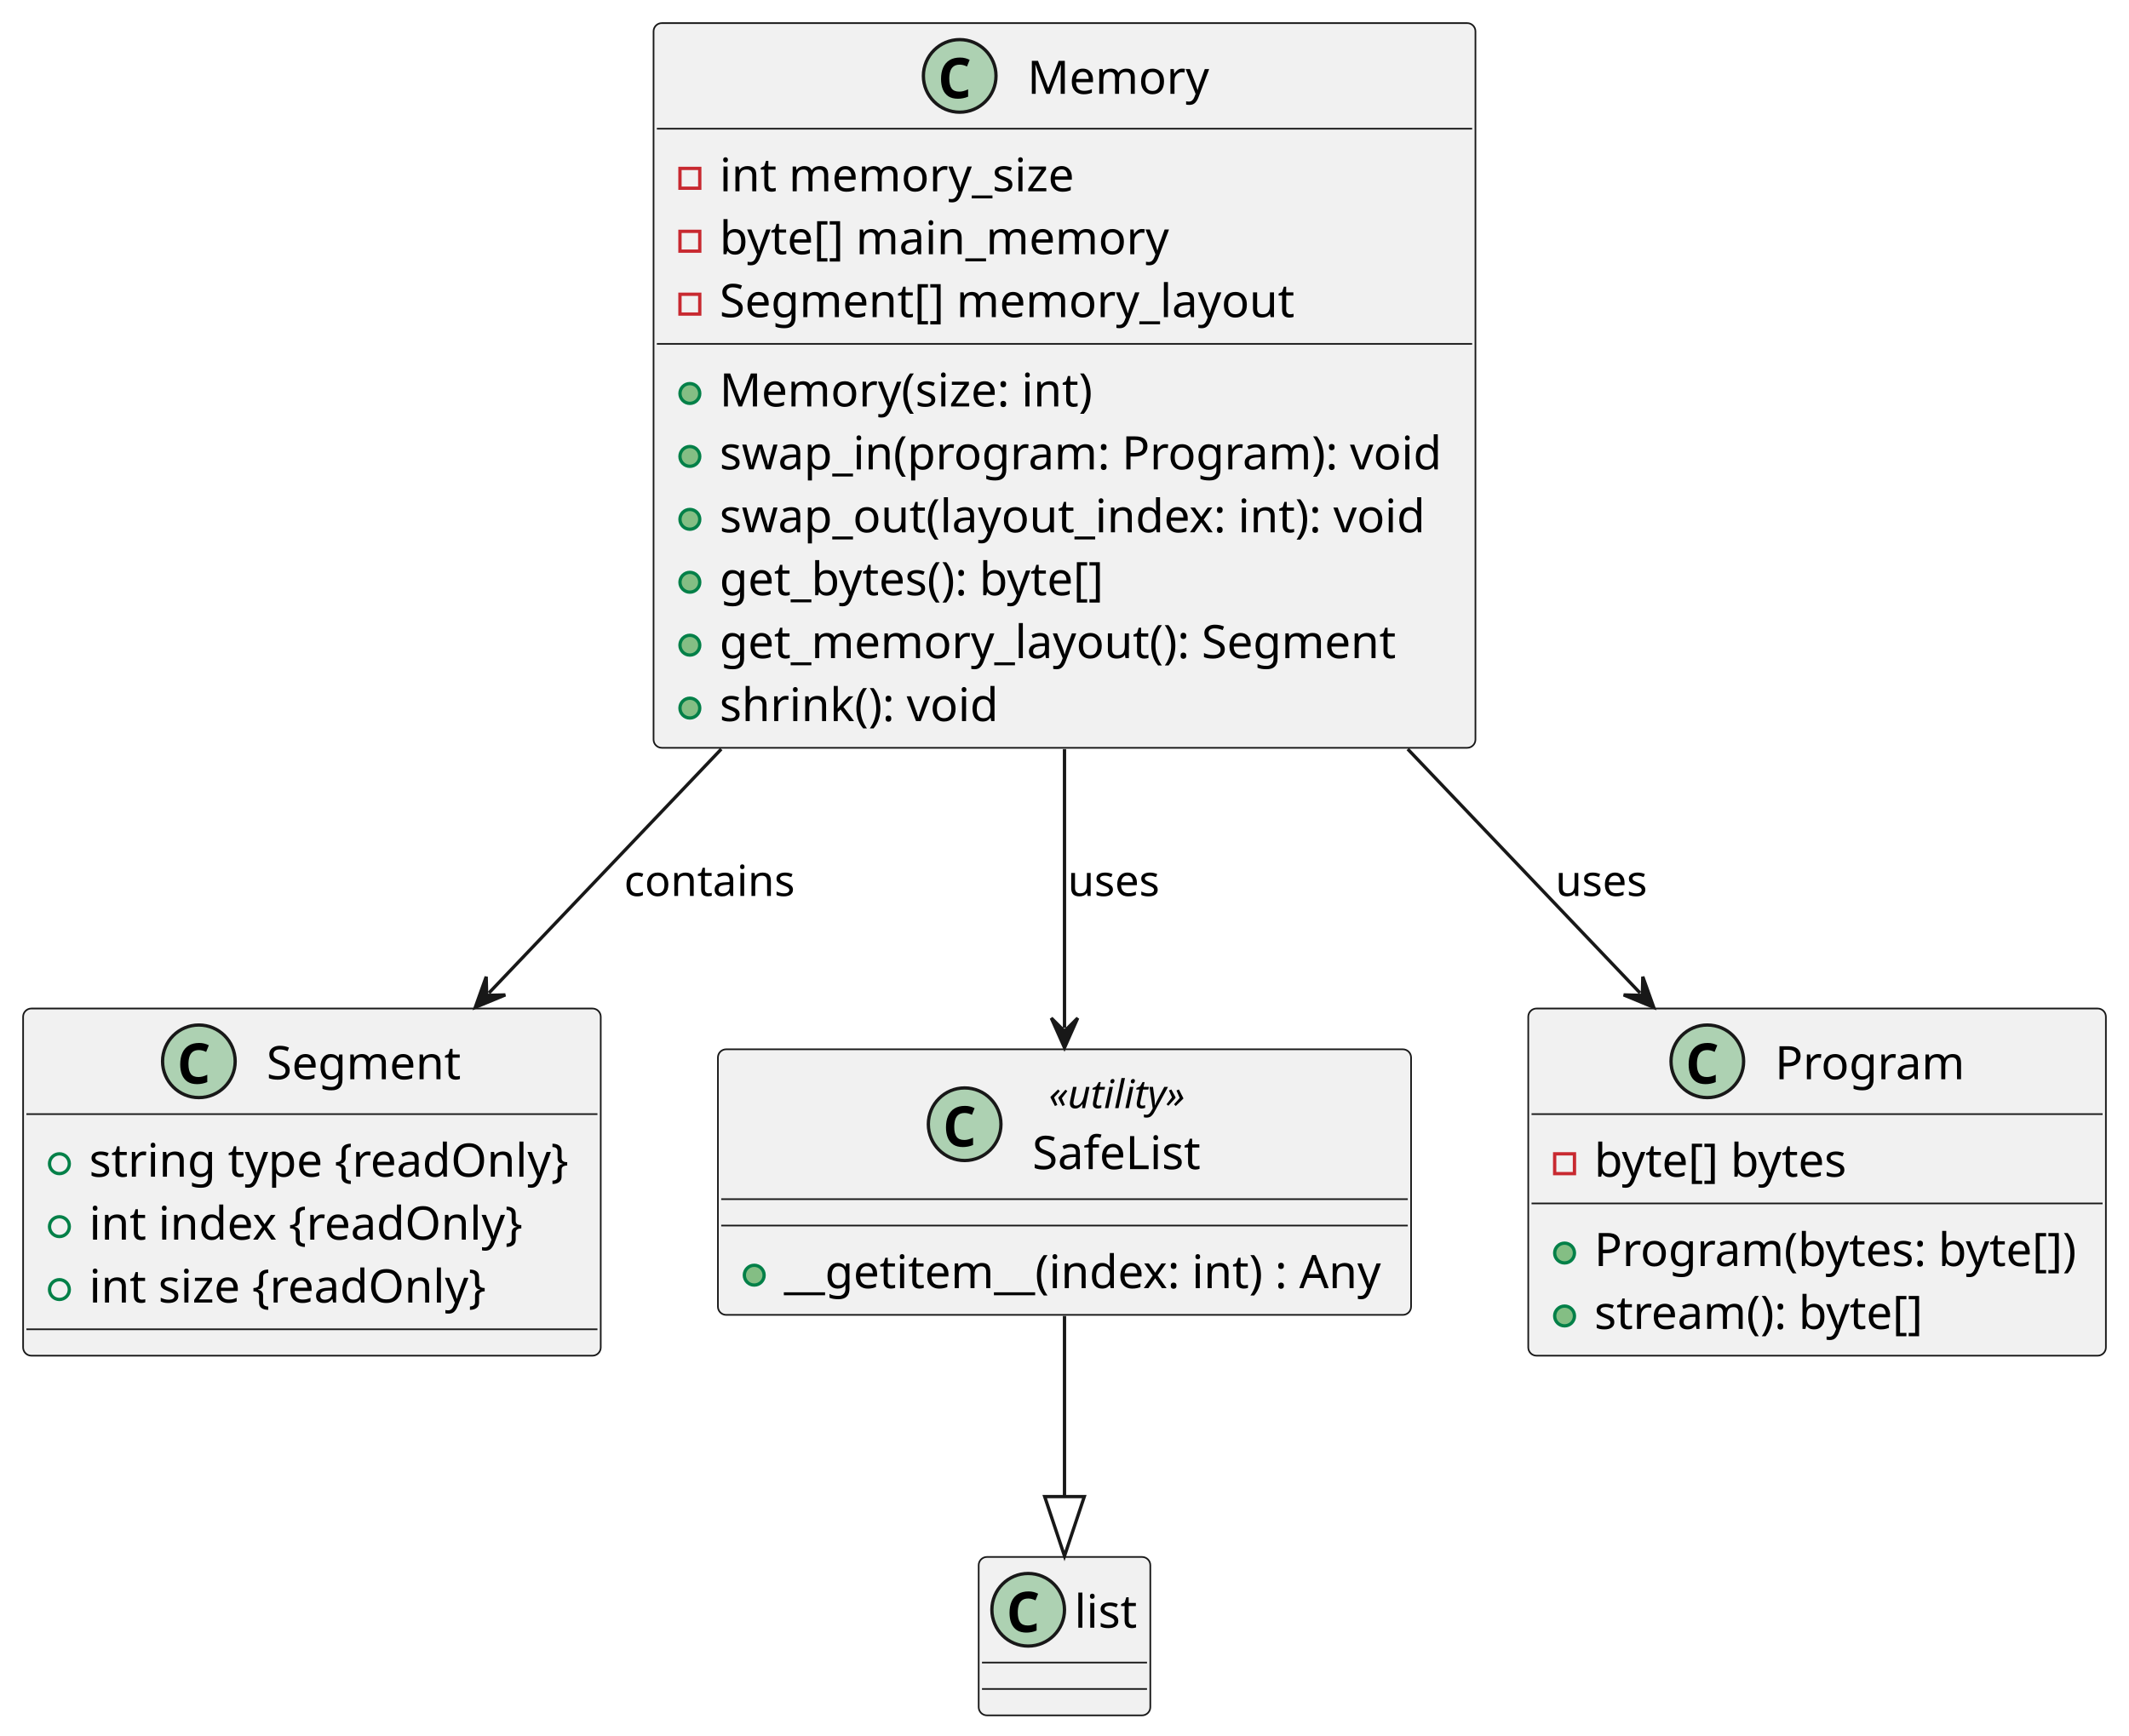
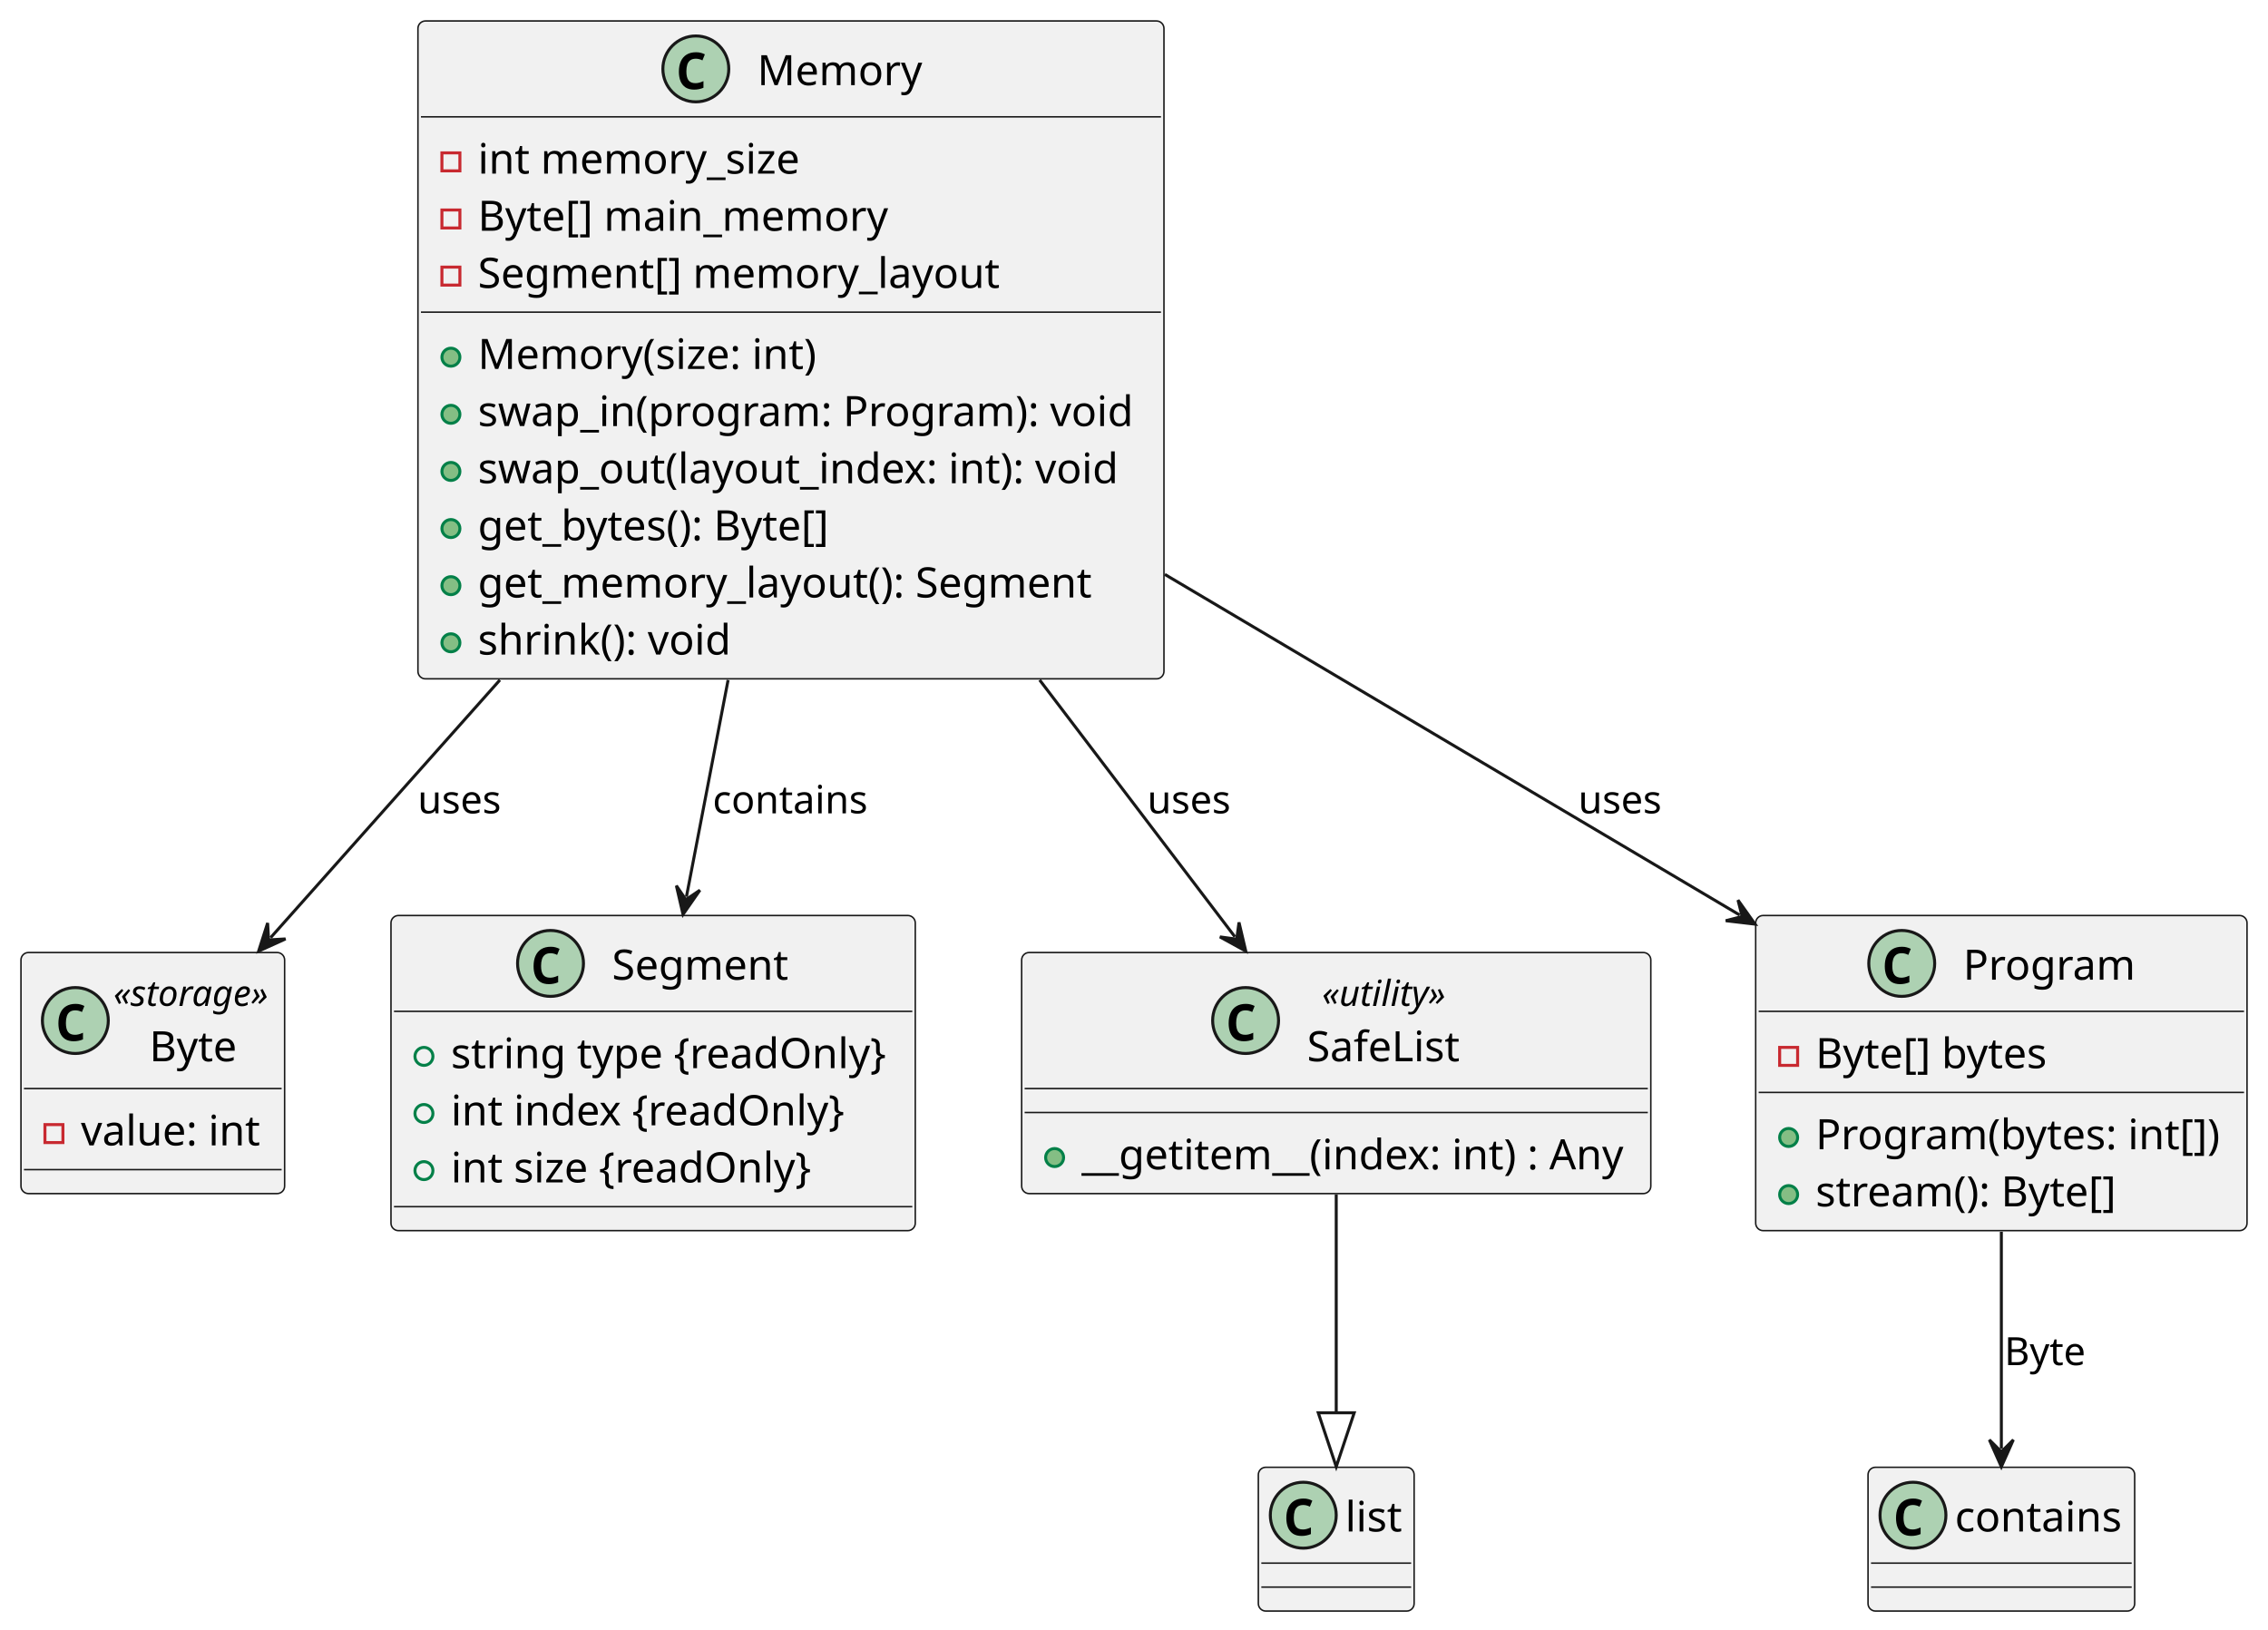
- <svg xmlns="http://www.w3.org/2000/svg" contentStyleType="text/css" height="526px" preserveAspectRatio="none" style="width:645px;height:526px;background:#FFFFFF;" version="1.1" viewBox="0 0 645 526" width="645px" zoomAndPan="magnify">
+ <svg xmlns="http://www.w3.org/2000/svg" contentStyleType="text/css" height="544px" preserveAspectRatio="none" style="width:757px;height:544px;background:#FFFFFF;" version="1.1" viewBox="0 0 757 544" width="757px" zoomAndPan="magnify">
  <defs />
  <g>
    <g id="elem_Memory">
-       <rect codeLine="1" fill="#F1F1F1" height="219.611" id="Memory" rx="2.5" ry="2.5" style="stroke:#181818;stroke-width:0.5;" width="249" x="198" y="7" />
-       <ellipse cx="290.75" cy="23" fill="#ADD1B2" rx="11" ry="11" style="stroke:#181818;stroke-width:1.0;" />
-       <path d="M290.219,29.922 Q288.469,29.922 287.328,29.188 Q286.203,28.438 285.641,27.094 Q285.094,25.734 285.094,23.938 Q285.094,21.906 285.75,20.453 Q286.406,19 287.688,18.219 Q288.969,17.438 290.844,17.438 Q291.734,17.438 292.406,17.625 Q293.078,17.797 293.766,18.141 L292.953,20.156 Q292.328,19.844 291.781,19.719 Q291.25,19.594 290.766,19.594 Q289.594,19.594 288.891,20.125 Q288.188,20.656 287.891,21.609 Q287.594,22.562 287.594,23.828 Q287.594,25.844 288.312,26.812 Q289.031,27.766 290.625,27.766 Q291.219,27.766 291.844,27.609 Q292.469,27.453 293.297,27.078 L293.297,29.297 Q292.562,29.609 291.766,29.766 Q290.984,29.922 290.219,29.922 Z " fill="#000000" />
-       <text fill="#000000" font-family="sans-serif" font-size="14" lengthAdjust="spacing" textLength="55" x="311.25" y="28.432">Memory</text>
-       <line style="stroke:#181818;stroke-width:0.5;" x1="199" x2="446" y1="39" y2="39" />
-       <rect fill="none" height="6" style="stroke:#C82930;stroke-width:1.0;" width="6" x="206" y="51.034" />
-       <text fill="#000000" font-family="sans-serif" font-size="14" lengthAdjust="spacing" textLength="109" x="218" y="57.966">int memory_size</text>
-       <rect fill="none" height="6" style="stroke:#C82930;stroke-width:1.0;" width="6" x="206" y="70.102" />
-       <text fill="#000000" font-family="sans-serif" font-size="14" lengthAdjust="spacing" textLength="138" x="218" y="77.034">byte[] main_memory</text>
-       <rect fill="none" height="6" style="stroke:#C82930;stroke-width:1.0;" width="6" x="206" y="89.17" />
-       <text fill="#000000" font-family="sans-serif" font-size="14" lengthAdjust="spacing" textLength="176" x="218" y="96.102">Segment[] memory_layout</text>
-       <line style="stroke:#181818;stroke-width:0.5;" x1="199" x2="446" y1="104.204" y2="104.204" />
-       <ellipse cx="209" cy="119.238" fill="#84BE84" rx="3" ry="3" style="stroke:#038048;stroke-width:1.0;" />
-       <text fill="#000000" font-family="sans-serif" font-size="14" lengthAdjust="spacing" textLength="115" x="218" y="123.17">Memory(size: int)</text>
-       <ellipse cx="209" cy="138.306" fill="#84BE84" rx="3" ry="3" style="stroke:#038048;stroke-width:1.0;" />
-       <text fill="#000000" font-family="sans-serif" font-size="14" lengthAdjust="spacing" textLength="223" x="218" y="142.238">swap_in(program: Program): void</text>
-       <ellipse cx="209" cy="157.374" fill="#84BE84" rx="3" ry="3" style="stroke:#038048;stroke-width:1.0;" />
-       <text fill="#000000" font-family="sans-serif" font-size="14" lengthAdjust="spacing" textLength="217" x="218" y="161.305">swap_out(layout_index: int): void</text>
-       <ellipse cx="209" cy="176.441" fill="#84BE84" rx="3" ry="3" style="stroke:#038048;stroke-width:1.0;" />
-       <text fill="#000000" font-family="sans-serif" font-size="14" lengthAdjust="spacing" textLength="119" x="218" y="180.373">get_bytes(): byte[]</text>
-       <ellipse cx="209" cy="195.509" fill="#84BE84" rx="3" ry="3" style="stroke:#038048;stroke-width:1.0;" />
-       <text fill="#000000" font-family="sans-serif" font-size="14" lengthAdjust="spacing" textLength="206" x="218" y="199.441">get_memory_layout(): Segment</text>
-       <ellipse cx="209" cy="214.577" fill="#84BE84" rx="3" ry="3" style="stroke:#038048;stroke-width:1.0;" />
-       <text fill="#000000" font-family="sans-serif" font-size="14" lengthAdjust="spacing" textLength="86" x="218" y="218.509">shrink(): void</text>
+       <rect codeLine="1" fill="#F1F1F1" height="219.611" id="Memory" rx="2.5" ry="2.5" style="stroke:#181818;stroke-width:0.5;" width="249" x="139.5" y="7" />
+       <ellipse cx="232.25" cy="23" fill="#ADD1B2" rx="11" ry="11" style="stroke:#181818;stroke-width:1.0;" />
+       <path d="M231.719,29.922 Q229.969,29.922 228.828,29.188 Q227.703,28.438 227.141,27.094 Q226.594,25.734 226.594,23.938 Q226.594,21.906 227.25,20.453 Q227.906,19 229.188,18.219 Q230.469,17.438 232.344,17.438 Q233.234,17.438 233.906,17.625 Q234.578,17.797 235.266,18.141 L234.453,20.156 Q233.828,19.844 233.281,19.719 Q232.75,19.594 232.266,19.594 Q231.094,19.594 230.391,20.125 Q229.688,20.656 229.391,21.609 Q229.094,22.562 229.094,23.828 Q229.094,25.844 229.812,26.812 Q230.531,27.766 232.125,27.766 Q232.719,27.766 233.344,27.609 Q233.969,27.453 234.797,27.078 L234.797,29.297 Q234.062,29.609 233.266,29.766 Q232.484,29.922 231.719,29.922 Z " fill="#000000" />
+       <text fill="#000000" font-family="sans-serif" font-size="14" lengthAdjust="spacing" textLength="55" x="252.75" y="28.432">Memory</text>
+       <line style="stroke:#181818;stroke-width:0.5;" x1="140.5" x2="387.5" y1="39" y2="39" />
+       <rect fill="none" height="6" style="stroke:#C82930;stroke-width:1.0;" width="6" x="147.5" y="51.034" />
+       <text fill="#000000" font-family="sans-serif" font-size="14" lengthAdjust="spacing" textLength="109" x="159.5" y="57.966">int memory_size</text>
+       <rect fill="none" height="6" style="stroke:#C82930;stroke-width:1.0;" width="6" x="147.5" y="70.102" />
+       <text fill="#000000" font-family="sans-serif" font-size="14" lengthAdjust="spacing" textLength="138" x="159.5" y="77.034">Byte[] main_memory</text>
+       <rect fill="none" height="6" style="stroke:#C82930;stroke-width:1.0;" width="6" x="147.5" y="89.17" />
+       <text fill="#000000" font-family="sans-serif" font-size="14" lengthAdjust="spacing" textLength="176" x="159.5" y="96.102">Segment[] memory_layout</text>
+       <line style="stroke:#181818;stroke-width:0.5;" x1="140.5" x2="387.5" y1="104.204" y2="104.204" />
+       <ellipse cx="150.5" cy="119.238" fill="#84BE84" rx="3" ry="3" style="stroke:#038048;stroke-width:1.0;" />
+       <text fill="#000000" font-family="sans-serif" font-size="14" lengthAdjust="spacing" textLength="115" x="159.5" y="123.17">Memory(size: int)</text>
+       <ellipse cx="150.5" cy="138.306" fill="#84BE84" rx="3" ry="3" style="stroke:#038048;stroke-width:1.0;" />
+       <text fill="#000000" font-family="sans-serif" font-size="14" lengthAdjust="spacing" textLength="223" x="159.5" y="142.238">swap_in(program: Program): void</text>
+       <ellipse cx="150.5" cy="157.374" fill="#84BE84" rx="3" ry="3" style="stroke:#038048;stroke-width:1.0;" />
+       <text fill="#000000" font-family="sans-serif" font-size="14" lengthAdjust="spacing" textLength="217" x="159.5" y="161.305">swap_out(layout_index: int): void</text>
+       <ellipse cx="150.5" cy="176.441" fill="#84BE84" rx="3" ry="3" style="stroke:#038048;stroke-width:1.0;" />
+       <text fill="#000000" font-family="sans-serif" font-size="14" lengthAdjust="spacing" textLength="119" x="159.5" y="180.373">get_bytes(): Byte[]</text>
+       <ellipse cx="150.5" cy="195.509" fill="#84BE84" rx="3" ry="3" style="stroke:#038048;stroke-width:1.0;" />
+       <text fill="#000000" font-family="sans-serif" font-size="14" lengthAdjust="spacing" textLength="206" x="159.5" y="199.441">get_memory_layout(): Segment</text>
+       <ellipse cx="150.5" cy="214.577" fill="#84BE84" rx="3" ry="3" style="stroke:#038048;stroke-width:1.0;" />
+       <text fill="#000000" font-family="sans-serif" font-size="14" lengthAdjust="spacing" textLength="86" x="159.5" y="218.509">shrink(): void</text>
+     </g>
+     <g id="elem_Byte">
+       <rect codeLine="14" fill="#F1F1F1" height="80.48" id="Byte" rx="2.5" ry="2.5" style="stroke:#181818;stroke-width:0.5;" width="88" x="7" y="317.97" />
+       <ellipse cx="25.15" cy="340.676" fill="#ADD1B2" rx="11" ry="11" style="stroke:#181818;stroke-width:1.0;" />
+       <path d="M24.619,347.598 Q22.869,347.598 21.728,346.863 Q20.603,346.113 20.041,344.77 Q19.494,343.41 19.494,341.613 Q19.494,339.582 20.15,338.129 Q20.806,336.676 22.087,335.895 Q23.369,335.113 25.244,335.113 Q26.134,335.113 26.806,335.301 Q27.478,335.473 28.166,335.817 L27.353,337.832 Q26.728,337.52 26.181,337.395 Q25.65,337.27 25.166,337.27 Q23.994,337.27 23.291,337.801 Q22.587,338.332 22.291,339.285 Q21.994,340.238 21.994,341.504 Q21.994,343.52 22.712,344.488 Q23.431,345.442 25.025,345.442 Q25.619,345.442 26.244,345.285 Q26.869,345.129 27.697,344.754 L27.697,346.973 Q26.962,347.285 26.166,347.442 Q25.384,347.598 24.619,347.598 Z " fill="#000000" />
+       <text fill="#000000" font-family="sans-serif" font-size="12" font-style="italic" lengthAdjust="spacing" textLength="53" x="37.85" y="335.798">«storage»</text>
+       <text fill="#000000" font-family="sans-serif" font-size="14" lengthAdjust="spacing" textLength="29" x="49.85" y="354.28">Byte</text>
+       <line style="stroke:#181818;stroke-width:0.5;" x1="8" x2="94" y1="363.382" y2="363.382" />
+       <rect fill="none" height="6" style="stroke:#C82930;stroke-width:1.0;" width="6" x="15" y="375.416" />
+       <text fill="#000000" font-family="sans-serif" font-size="14" lengthAdjust="spacing" textLength="62" x="27" y="382.348">value: int</text>
+       <line style="stroke:#181818;stroke-width:0.5;" x1="8" x2="94" y1="390.45" y2="390.45" />
    </g>
    <g id="elem_Segment">
-       <rect codeLine="14" fill="#F1F1F1" height="105.204" id="Segment" rx="2.5" ry="2.5" style="stroke:#181818;stroke-width:0.5;" width="175" x="7" y="305.61" />
-       <ellipse cx="60.25" cy="321.61" fill="#ADD1B2" rx="11" ry="11" style="stroke:#181818;stroke-width:1.0;" />
-       <path d="M59.719,328.532 Q57.969,328.532 56.828,327.798 Q55.703,327.048 55.141,325.704 Q54.594,324.344 54.594,322.548 Q54.594,320.516 55.25,319.063 Q55.906,317.61 57.188,316.829 Q58.469,316.048 60.344,316.048 Q61.234,316.048 61.906,316.235 Q62.578,316.407 63.266,316.751 L62.453,318.766 Q61.828,318.454 61.281,318.329 Q60.75,318.204 60.266,318.204 Q59.094,318.204 58.391,318.735 Q57.688,319.266 57.391,320.219 Q57.094,321.173 57.094,322.438 Q57.094,324.454 57.812,325.423 Q58.531,326.376 60.125,326.376 Q60.719,326.376 61.344,326.219 Q61.969,326.063 62.797,325.688 L62.797,327.907 Q62.062,328.219 61.266,328.376 Q60.484,328.532 59.719,328.532 Z " fill="#000000" />
-       <text fill="#000000" font-family="sans-serif" font-size="14" lengthAdjust="spacing" textLength="60" x="80.75" y="327.042">Segment</text>
-       <line style="stroke:#181818;stroke-width:0.5;" x1="8" x2="181" y1="337.61" y2="337.61" />
-       <ellipse cx="18" cy="352.644" fill="none" rx="3" ry="3" style="stroke:#038048;stroke-width:1.0;" />
-       <text fill="#000000" font-family="sans-serif" font-size="14" lengthAdjust="spacing" textLength="149" x="27" y="356.576">string type {readOnly}</text>
-       <ellipse cx="18" cy="371.712" fill="none" rx="3" ry="3" style="stroke:#038048;stroke-width:1.0;" />
-       <text fill="#000000" font-family="sans-serif" font-size="14" lengthAdjust="spacing" textLength="135" x="27" y="375.644">int index {readOnly}</text>
-       <ellipse cx="18" cy="390.78" fill="none" rx="3" ry="3" style="stroke:#038048;stroke-width:1.0;" />
-       <text fill="#000000" font-family="sans-serif" font-size="14" lengthAdjust="spacing" textLength="124" x="27" y="394.712">int size {readOnly}</text>
-       <line style="stroke:#181818;stroke-width:0.5;" x1="8" x2="181" y1="402.814" y2="402.814" />
+       <rect codeLine="18" fill="#F1F1F1" height="105.204" id="Segment" rx="2.5" ry="2.5" style="stroke:#181818;stroke-width:0.5;" width="175" x="130.5" y="305.61" />
+       <ellipse cx="183.75" cy="321.61" fill="#ADD1B2" rx="11" ry="11" style="stroke:#181818;stroke-width:1.0;" />
+       <path d="M183.219,328.532 Q181.469,328.532 180.328,327.798 Q179.203,327.048 178.641,325.704 Q178.094,324.344 178.094,322.548 Q178.094,320.516 178.75,319.063 Q179.406,317.61 180.688,316.829 Q181.969,316.048 183.844,316.048 Q184.734,316.048 185.406,316.235 Q186.078,316.407 186.766,316.751 L185.953,318.766 Q185.328,318.454 184.781,318.329 Q184.25,318.204 183.766,318.204 Q182.594,318.204 181.891,318.735 Q181.188,319.266 180.891,320.219 Q180.594,321.173 180.594,322.438 Q180.594,324.454 181.312,325.423 Q182.031,326.376 183.625,326.376 Q184.219,326.376 184.844,326.219 Q185.469,326.063 186.297,325.688 L186.297,327.907 Q185.562,328.219 184.766,328.376 Q183.984,328.532 183.219,328.532 Z " fill="#000000" />
+       <text fill="#000000" font-family="sans-serif" font-size="14" lengthAdjust="spacing" textLength="60" x="204.25" y="327.042">Segment</text>
+       <line style="stroke:#181818;stroke-width:0.5;" x1="131.5" x2="304.5" y1="337.61" y2="337.61" />
+       <ellipse cx="141.5" cy="352.644" fill="none" rx="3" ry="3" style="stroke:#038048;stroke-width:1.0;" />
+       <text fill="#000000" font-family="sans-serif" font-size="14" lengthAdjust="spacing" textLength="149" x="150.5" y="356.576">string type {readOnly}</text>
+       <ellipse cx="141.5" cy="371.712" fill="none" rx="3" ry="3" style="stroke:#038048;stroke-width:1.0;" />
+       <text fill="#000000" font-family="sans-serif" font-size="14" lengthAdjust="spacing" textLength="135" x="150.5" y="375.644">int index {readOnly}</text>
+       <ellipse cx="141.5" cy="390.78" fill="none" rx="3" ry="3" style="stroke:#038048;stroke-width:1.0;" />
+       <text fill="#000000" font-family="sans-serif" font-size="14" lengthAdjust="spacing" textLength="124" x="150.5" y="394.712">int size {readOnly}</text>
+       <line style="stroke:#181818;stroke-width:0.5;" x1="131.5" x2="304.5" y1="402.814" y2="402.814" />
    </g>
    <g id="elem_SafeList">
-       <rect codeLine="20" fill="#F1F1F1" height="80.48" id="SafeList" rx="2.5" ry="2.5" style="stroke:#181818;stroke-width:0.5;" width="210" x="217.5" y="317.97" />
-       <ellipse cx="292.25" cy="340.676" fill="#ADD1B2" rx="11" ry="11" style="stroke:#181818;stroke-width:1.0;" />
-       <path d="M291.719,347.598 Q289.969,347.598 288.828,346.863 Q287.703,346.113 287.141,344.77 Q286.594,343.41 286.594,341.613 Q286.594,339.582 287.25,338.129 Q287.906,336.676 289.188,335.895 Q290.469,335.113 292.344,335.113 Q293.234,335.113 293.906,335.301 Q294.578,335.473 295.266,335.817 L294.453,337.832 Q293.828,337.52 293.281,337.395 Q292.75,337.27 292.266,337.27 Q291.094,337.27 290.391,337.801 Q289.688,338.332 289.391,339.285 Q289.094,340.238 289.094,341.504 Q289.094,343.52 289.812,344.488 Q290.531,345.442 292.125,345.442 Q292.719,345.442 293.344,345.285 Q293.969,345.129 294.797,344.754 L294.797,346.973 Q294.062,347.285 293.266,347.442 Q292.484,347.598 291.719,347.598 Z " fill="#000000" />
-       <text fill="#000000" font-family="sans-serif" font-size="12" font-style="italic" lengthAdjust="spacing" textLength="42" x="317.75" y="335.798">«utility»</text>
-       <text fill="#000000" font-family="sans-serif" font-size="14" lengthAdjust="spacing" textLength="52" x="312.75" y="354.28">SafeList</text>
-       <line style="stroke:#181818;stroke-width:0.5;" x1="218.5" x2="426.5" y1="363.382" y2="363.382" />
-       <line style="stroke:#181818;stroke-width:0.5;" x1="218.5" x2="426.5" y1="371.382" y2="371.382" />
-       <ellipse cx="228.5" cy="386.416" fill="#84BE84" rx="3" ry="3" style="stroke:#038048;stroke-width:1.0;" />
-       <text fill="#000000" font-family="sans-serif" font-size="14" lengthAdjust="spacing" textLength="184" x="237.5" y="390.348">__getitem__(index: int) : Any</text>
+       <rect codeLine="24" fill="#F1F1F1" height="80.48" id="SafeList" rx="2.5" ry="2.5" style="stroke:#181818;stroke-width:0.5;" width="210" x="341" y="317.97" />
+       <ellipse cx="415.75" cy="340.676" fill="#ADD1B2" rx="11" ry="11" style="stroke:#181818;stroke-width:1.0;" />
+       <path d="M415.219,347.598 Q413.469,347.598 412.328,346.863 Q411.203,346.113 410.641,344.77 Q410.094,343.41 410.094,341.613 Q410.094,339.582 410.75,338.129 Q411.406,336.676 412.688,335.895 Q413.969,335.113 415.844,335.113 Q416.734,335.113 417.406,335.301 Q418.078,335.473 418.766,335.817 L417.953,337.832 Q417.328,337.52 416.781,337.395 Q416.25,337.27 415.766,337.27 Q414.594,337.27 413.891,337.801 Q413.188,338.332 412.891,339.285 Q412.594,340.238 412.594,341.504 Q412.594,343.52 413.312,344.488 Q414.031,345.442 415.625,345.442 Q416.219,345.442 416.844,345.285 Q417.469,345.129 418.297,344.754 L418.297,346.973 Q417.562,347.285 416.766,347.442 Q415.984,347.598 415.219,347.598 Z " fill="#000000" />
+       <text fill="#000000" font-family="sans-serif" font-size="12" font-style="italic" lengthAdjust="spacing" textLength="42" x="441.25" y="335.798">«utility»</text>
+       <text fill="#000000" font-family="sans-serif" font-size="14" lengthAdjust="spacing" textLength="52" x="436.25" y="354.28">SafeList</text>
+       <line style="stroke:#181818;stroke-width:0.5;" x1="342" x2="550" y1="363.382" y2="363.382" />
+       <line style="stroke:#181818;stroke-width:0.5;" x1="342" x2="550" y1="371.382" y2="371.382" />
+       <ellipse cx="352" cy="386.416" fill="#84BE84" rx="3" ry="3" style="stroke:#038048;stroke-width:1.0;" />
+       <text fill="#000000" font-family="sans-serif" font-size="14" lengthAdjust="spacing" textLength="184" x="361" y="390.348">__getitem__(index: int) : Any</text>
    </g>
    <g id="elem_Program">
-       <rect codeLine="24" fill="#F1F1F1" height="105.204" id="Program" rx="2.5" ry="2.5" style="stroke:#181818;stroke-width:0.5;" width="175" x="463" y="305.61" />
-       <ellipse cx="517.25" cy="321.61" fill="#ADD1B2" rx="11" ry="11" style="stroke:#181818;stroke-width:1.0;" />
-       <path d="M516.719,328.532 Q514.969,328.532 513.828,327.798 Q512.703,327.048 512.141,325.704 Q511.594,324.344 511.594,322.548 Q511.594,320.516 512.25,319.063 Q512.906,317.61 514.188,316.829 Q515.469,316.048 517.344,316.048 Q518.234,316.048 518.906,316.235 Q519.578,316.407 520.266,316.751 L519.453,318.766 Q518.828,318.454 518.281,318.329 Q517.75,318.204 517.266,318.204 Q516.094,318.204 515.391,318.735 Q514.688,319.266 514.391,320.219 Q514.094,321.173 514.094,322.438 Q514.094,324.454 514.812,325.423 Q515.531,326.376 517.125,326.376 Q517.719,326.376 518.344,326.219 Q518.969,326.063 519.797,325.688 L519.797,327.907 Q519.062,328.219 518.266,328.376 Q517.484,328.532 516.719,328.532 Z " fill="#000000" />
-       <text fill="#000000" font-family="sans-serif" font-size="14" lengthAdjust="spacing" textLength="58" x="537.75" y="327.042">Program</text>
-       <line style="stroke:#181818;stroke-width:0.5;" x1="464" x2="637" y1="337.61" y2="337.61" />
-       <rect fill="none" height="6" style="stroke:#C82930;stroke-width:1.0;" width="6" x="471" y="349.644" />
-       <text fill="#000000" font-family="sans-serif" font-size="14" lengthAdjust="spacing" textLength="79" x="483" y="356.576">byte[] bytes</text>
-       <line style="stroke:#181818;stroke-width:0.5;" x1="464" x2="637" y1="364.678" y2="364.678" />
-       <ellipse cx="474" cy="379.712" fill="#84BE84" rx="3" ry="3" style="stroke:#038048;stroke-width:1.0;" />
-       <text fill="#000000" font-family="sans-serif" font-size="14" lengthAdjust="spacing" textLength="149" x="483" y="383.644">Program(bytes: byte[])</text>
-       <ellipse cx="474" cy="398.78" fill="#84BE84" rx="3" ry="3" style="stroke:#038048;stroke-width:1.0;" />
-       <text fill="#000000" font-family="sans-serif" font-size="14" lengthAdjust="spacing" textLength="102" x="483" y="402.712">stream(): byte[]</text>
+       <rect codeLine="28" fill="#F1F1F1" height="105.204" id="Program" rx="2.5" ry="2.5" style="stroke:#181818;stroke-width:0.5;" width="164" x="586" y="305.61" />
+       <ellipse cx="634.75" cy="321.61" fill="#ADD1B2" rx="11" ry="11" style="stroke:#181818;stroke-width:1.0;" />
+       <path d="M634.219,328.532 Q632.469,328.532 631.328,327.798 Q630.203,327.048 629.641,325.704 Q629.094,324.344 629.094,322.548 Q629.094,320.516 629.75,319.063 Q630.406,317.61 631.688,316.829 Q632.969,316.048 634.844,316.048 Q635.734,316.048 636.406,316.235 Q637.078,316.407 637.766,316.751 L636.953,318.766 Q636.328,318.454 635.781,318.329 Q635.25,318.204 634.766,318.204 Q633.594,318.204 632.891,318.735 Q632.188,319.266 631.891,320.219 Q631.594,321.173 631.594,322.438 Q631.594,324.454 632.312,325.423 Q633.031,326.376 634.625,326.376 Q635.219,326.376 635.844,326.219 Q636.469,326.063 637.297,325.688 L637.297,327.907 Q636.562,328.219 635.766,328.376 Q634.984,328.532 634.219,328.532 Z " fill="#000000" />
+       <text fill="#000000" font-family="sans-serif" font-size="14" lengthAdjust="spacing" textLength="58" x="655.25" y="327.042">Program</text>
+       <line style="stroke:#181818;stroke-width:0.5;" x1="587" x2="749" y1="337.61" y2="337.61" />
+       <rect fill="none" height="6" style="stroke:#C82930;stroke-width:1.0;" width="6" x="594" y="349.644" />
+       <text fill="#000000" font-family="sans-serif" font-size="14" lengthAdjust="spacing" textLength="79" x="606" y="356.576">Byte[] bytes</text>
+       <line style="stroke:#181818;stroke-width:0.5;" x1="587" x2="749" y1="364.678" y2="364.678" />
+       <ellipse cx="597" cy="379.712" fill="#84BE84" rx="3" ry="3" style="stroke:#038048;stroke-width:1.0;" />
+       <text fill="#000000" font-family="sans-serif" font-size="14" lengthAdjust="spacing" textLength="138" x="606" y="383.644">Program(bytes: int[])</text>
+       <ellipse cx="597" cy="398.78" fill="#84BE84" rx="3" ry="3" style="stroke:#038048;stroke-width:1.0;" />
+       <text fill="#000000" font-family="sans-serif" font-size="14" lengthAdjust="spacing" textLength="102" x="606" y="402.712">stream(): Byte[]</text>
    </g>
    <g id="elem_list">
-       <rect fill="#F1F1F1" height="48" id="list" rx="2.5" ry="2.5" style="stroke:#181818;stroke-width:0.5;" width="52" x="296.5" y="471.81" />
-       <ellipse cx="311.5" cy="487.81" fill="#ADD1B2" rx="11" ry="11" style="stroke:#181818;stroke-width:1.0;" />
-       <path d="M310.969,494.732 Q309.219,494.732 308.078,493.998 Q306.953,493.248 306.391,491.904 Q305.844,490.544 305.844,488.748 Q305.844,486.716 306.5,485.263 Q307.156,483.81 308.438,483.029 Q309.719,482.248 311.594,482.248 Q312.484,482.248 313.156,482.435 Q313.828,482.607 314.516,482.951 L313.703,484.966 Q313.078,484.654 312.531,484.529 Q312,484.404 311.516,484.404 Q310.344,484.404 309.641,484.935 Q308.938,485.466 308.641,486.419 Q308.344,487.373 308.344,488.638 Q308.344,490.654 309.062,491.623 Q309.781,492.576 311.375,492.576 Q311.969,492.576 312.594,492.419 Q313.219,492.263 314.047,491.888 L314.047,494.107 Q313.312,494.419 312.516,494.576 Q311.734,494.732 310.969,494.732 Z " fill="#000000" />
-       <text fill="#000000" font-family="sans-serif" font-size="14" lengthAdjust="spacing" textLength="20" x="325.5" y="493.242">list</text>
-       <line style="stroke:#181818;stroke-width:0.5;" x1="297.5" x2="347.5" y1="503.81" y2="503.81" />
-       <line style="stroke:#181818;stroke-width:0.5;" x1="297.5" x2="347.5" y1="511.81" y2="511.81" />
+       <rect fill="#F1F1F1" height="48" id="list" rx="2.5" ry="2.5" style="stroke:#181818;stroke-width:0.5;" width="52" x="420" y="489.81" />
+       <ellipse cx="435" cy="505.81" fill="#ADD1B2" rx="11" ry="11" style="stroke:#181818;stroke-width:1.0;" />
+       <path d="M434.469,512.732 Q432.719,512.732 431.578,511.998 Q430.453,511.248 429.891,509.904 Q429.344,508.544 429.344,506.748 Q429.344,504.716 430,503.263 Q430.656,501.81 431.938,501.029 Q433.219,500.248 435.094,500.248 Q435.984,500.248 436.656,500.435 Q437.328,500.607 438.016,500.951 L437.203,502.966 Q436.578,502.654 436.031,502.529 Q435.5,502.404 435.016,502.404 Q433.844,502.404 433.141,502.935 Q432.438,503.466 432.141,504.419 Q431.844,505.373 431.844,506.638 Q431.844,508.654 432.562,509.623 Q433.281,510.576 434.875,510.576 Q435.469,510.576 436.094,510.419 Q436.719,510.263 437.547,509.888 L437.547,512.107 Q436.812,512.419 436.016,512.576 Q435.234,512.732 434.469,512.732 Z " fill="#000000" />
+       <text fill="#000000" font-family="sans-serif" font-size="14" lengthAdjust="spacing" textLength="20" x="449" y="511.242">list</text>
+       <line style="stroke:#181818;stroke-width:0.5;" x1="421" x2="471" y1="521.81" y2="521.81" />
+       <line style="stroke:#181818;stroke-width:0.5;" x1="421" x2="471" y1="529.81" y2="529.81" />
+     </g>
+     <g id="elem_contains">
+       <rect fill="#F1F1F1" height="48" id="contains" rx="2.5" ry="2.5" style="stroke:#181818;stroke-width:0.5;" width="89" x="623.5" y="489.81" />
+       <ellipse cx="638.5" cy="505.81" fill="#ADD1B2" rx="11" ry="11" style="stroke:#181818;stroke-width:1.0;" />
+       <path d="M637.969,512.732 Q636.219,512.732 635.078,511.998 Q633.953,511.248 633.391,509.904 Q632.844,508.544 632.844,506.748 Q632.844,504.716 633.5,503.263 Q634.156,501.81 635.438,501.029 Q636.719,500.248 638.594,500.248 Q639.484,500.248 640.156,500.435 Q640.828,500.607 641.516,500.951 L640.703,502.966 Q640.078,502.654 639.531,502.529 Q639,502.404 638.516,502.404 Q637.344,502.404 636.641,502.935 Q635.938,503.466 635.641,504.419 Q635.344,505.373 635.344,506.638 Q635.344,508.654 636.062,509.623 Q636.781,510.576 638.375,510.576 Q638.969,510.576 639.594,510.419 Q640.219,510.263 641.047,509.888 L641.047,512.107 Q640.312,512.419 639.516,512.576 Q638.734,512.732 637.969,512.732 Z " fill="#000000" />
+       <text fill="#000000" font-family="sans-serif" font-size="14" lengthAdjust="spacing" textLength="57" x="652.5" y="511.242">contains</text>
+       <line style="stroke:#181818;stroke-width:0.5;" x1="624.5" x2="711.5" y1="521.81" y2="521.81" />
+       <line style="stroke:#181818;stroke-width:0.5;" x1="624.5" x2="711.5" y1="529.81" y2="529.81" />
    </g>
    <g id="link_SafeList_list">
-       <path codeLine="31" d="M322.5,398.79 C322.5,422.4 322.5,433.57 322.5,453.52 " fill="none" id="SafeList-to-list" style="stroke:#181818;stroke-width:1.0;" />
-       <polygon fill="none" points="322.5,471.52,328.5,453.52,316.5,453.52,322.5,471.52" style="stroke:#181818;stroke-width:1.0;" />
+       <path codeLine="35" d="M446,398.76 C446,427.56 446,447.58 446,471.62 " fill="none" id="SafeList-to-list" style="stroke:#181818;stroke-width:1.0;" />
+       <polygon fill="none" points="446,489.62,452,471.62,440,471.62,446,489.62" style="stroke:#181818;stroke-width:1.0;" />
    </g>
    <g id="link_Memory_Program">
-       <path codeLine="32" d="M426.49,227 C452.45,254.25 474.962,277.895 496.873,300.905 " fill="none" id="Memory-to-Program" style="stroke:#181818;stroke-width:1.0;" />
-       <polygon fill="#181818" points="501.01,305.25,497.701,295.974,497.562,301.629,491.907,301.49,501.01,305.25" style="stroke:#181818;stroke-width:1.0;" />
-       <text fill="#000000" font-family="sans-serif" font-size="13" lengthAdjust="spacing" textLength="27" x="471.24" y="271.507">uses</text>
+       <path codeLine="36" d="M388.79,191.75 C452.88,229.73 524.008,271.881 580.638,305.441 " fill="none" id="Memory-to-Program" style="stroke:#181818;stroke-width:1.0;" />
+       <polygon fill="#181818" points="585.8,308.5,580.097,300.471,581.499,305.951,576.018,307.353,585.8,308.5" style="stroke:#181818;stroke-width:1.0;" />
+       <text fill="#000000" font-family="sans-serif" font-size="13" lengthAdjust="spacing" textLength="27" x="526.79" y="271.507">uses</text>
    </g>
    <g id="link_Memory_SafeList">
-       <path codeLine="33" d="M322.5,227 C322.5,259.31 322.5,286.65 322.5,311.5 " fill="none" id="Memory-to-SafeList" style="stroke:#181818;stroke-width:1.0;" />
-       <polygon fill="#181818" points="322.5,317.5,326.5,308.5,322.5,312.5,318.5,308.5,322.5,317.5" style="stroke:#181818;stroke-width:1.0;" />
-       <text fill="#000000" font-family="sans-serif" font-size="13" lengthAdjust="spacing" textLength="27" x="323.5" y="271.507">uses</text>
+       <path codeLine="37" d="M347.01,227 C371.57,259.31 393.289,287.873 412.179,312.723 " fill="none" id="Memory-to-SafeList" style="stroke:#181818;stroke-width:1.0;" />
+       <polygon fill="#181818" points="415.81,317.5,413.548,307.914,412.784,313.519,407.179,312.756,415.81,317.5" style="stroke:#181818;stroke-width:1.0;" />
+       <text fill="#000000" font-family="sans-serif" font-size="13" lengthAdjust="spacing" textLength="27" x="382.94" y="271.507">uses</text>
    </g>
    <g id="link_Memory_Segment">
-       <path codeLine="34" d="M218.51,227 C192.55,254.25 170.037,277.895 148.127,300.905 " fill="none" id="Memory-to-Segment" style="stroke:#181818;stroke-width:1.0;" />
-       <polygon fill="#181818" points="143.99,305.25,153.093,301.49,147.438,301.629,147.299,295.974,143.99,305.25" style="stroke:#181818;stroke-width:1.0;" />
-       <text fill="#000000" font-family="sans-serif" font-size="13" lengthAdjust="spacing" textLength="51" x="189.08" y="271.507">contains</text>
+       <path codeLine="38" d="M243.02,227 C237.78,254.25 233.544,276.348 229.114,299.358 " fill="none" id="Memory-to-Segment" style="stroke:#181818;stroke-width:1.0;" />
+       <polygon fill="#181818" points="227.98,305.25,233.609,297.168,228.925,300.34,225.754,295.656,227.98,305.25" style="stroke:#181818;stroke-width:1.0;" />
+       <text fill="#000000" font-family="sans-serif" font-size="13" lengthAdjust="spacing" textLength="51" x="237.88" y="271.507">contains</text>
+     </g>
+     <g id="link_Memory_Byte">
+       <path codeLine="39" d="M166.85,227 C138.1,259.31 112.428,288.167 90.318,313.017 " fill="none" id="Memory-to-Byte" style="stroke:#181818;stroke-width:1.0;" />
+       <polygon fill="#181818" points="86.33,317.5,95.301,313.435,89.654,313.764,89.324,308.117,86.33,317.5" style="stroke:#181818;stroke-width:1.0;" />
+       <text fill="#000000" font-family="sans-serif" font-size="13" lengthAdjust="spacing" textLength="27" x="139.42" y="271.507">uses</text>
+     </g>
+     <g id="link_Program_contains">
+       <path codeLine="40" d="M668,411.21 C668,437.84 668,462.93 668,483.64 " fill="none" id="Program-to-contains" style="stroke:#181818;stroke-width:1.0;" />
+       <polygon fill="#181818" points="668,489.64,672,480.64,668,484.64,664,480.64,668,489.64" style="stroke:#181818;stroke-width:1.0;" />
+       <text fill="#000000" font-family="sans-serif" font-size="13" lengthAdjust="spacing" textLength="27" x="669" y="455.707">Byte</text>
    </g>
  </g>
</svg>
